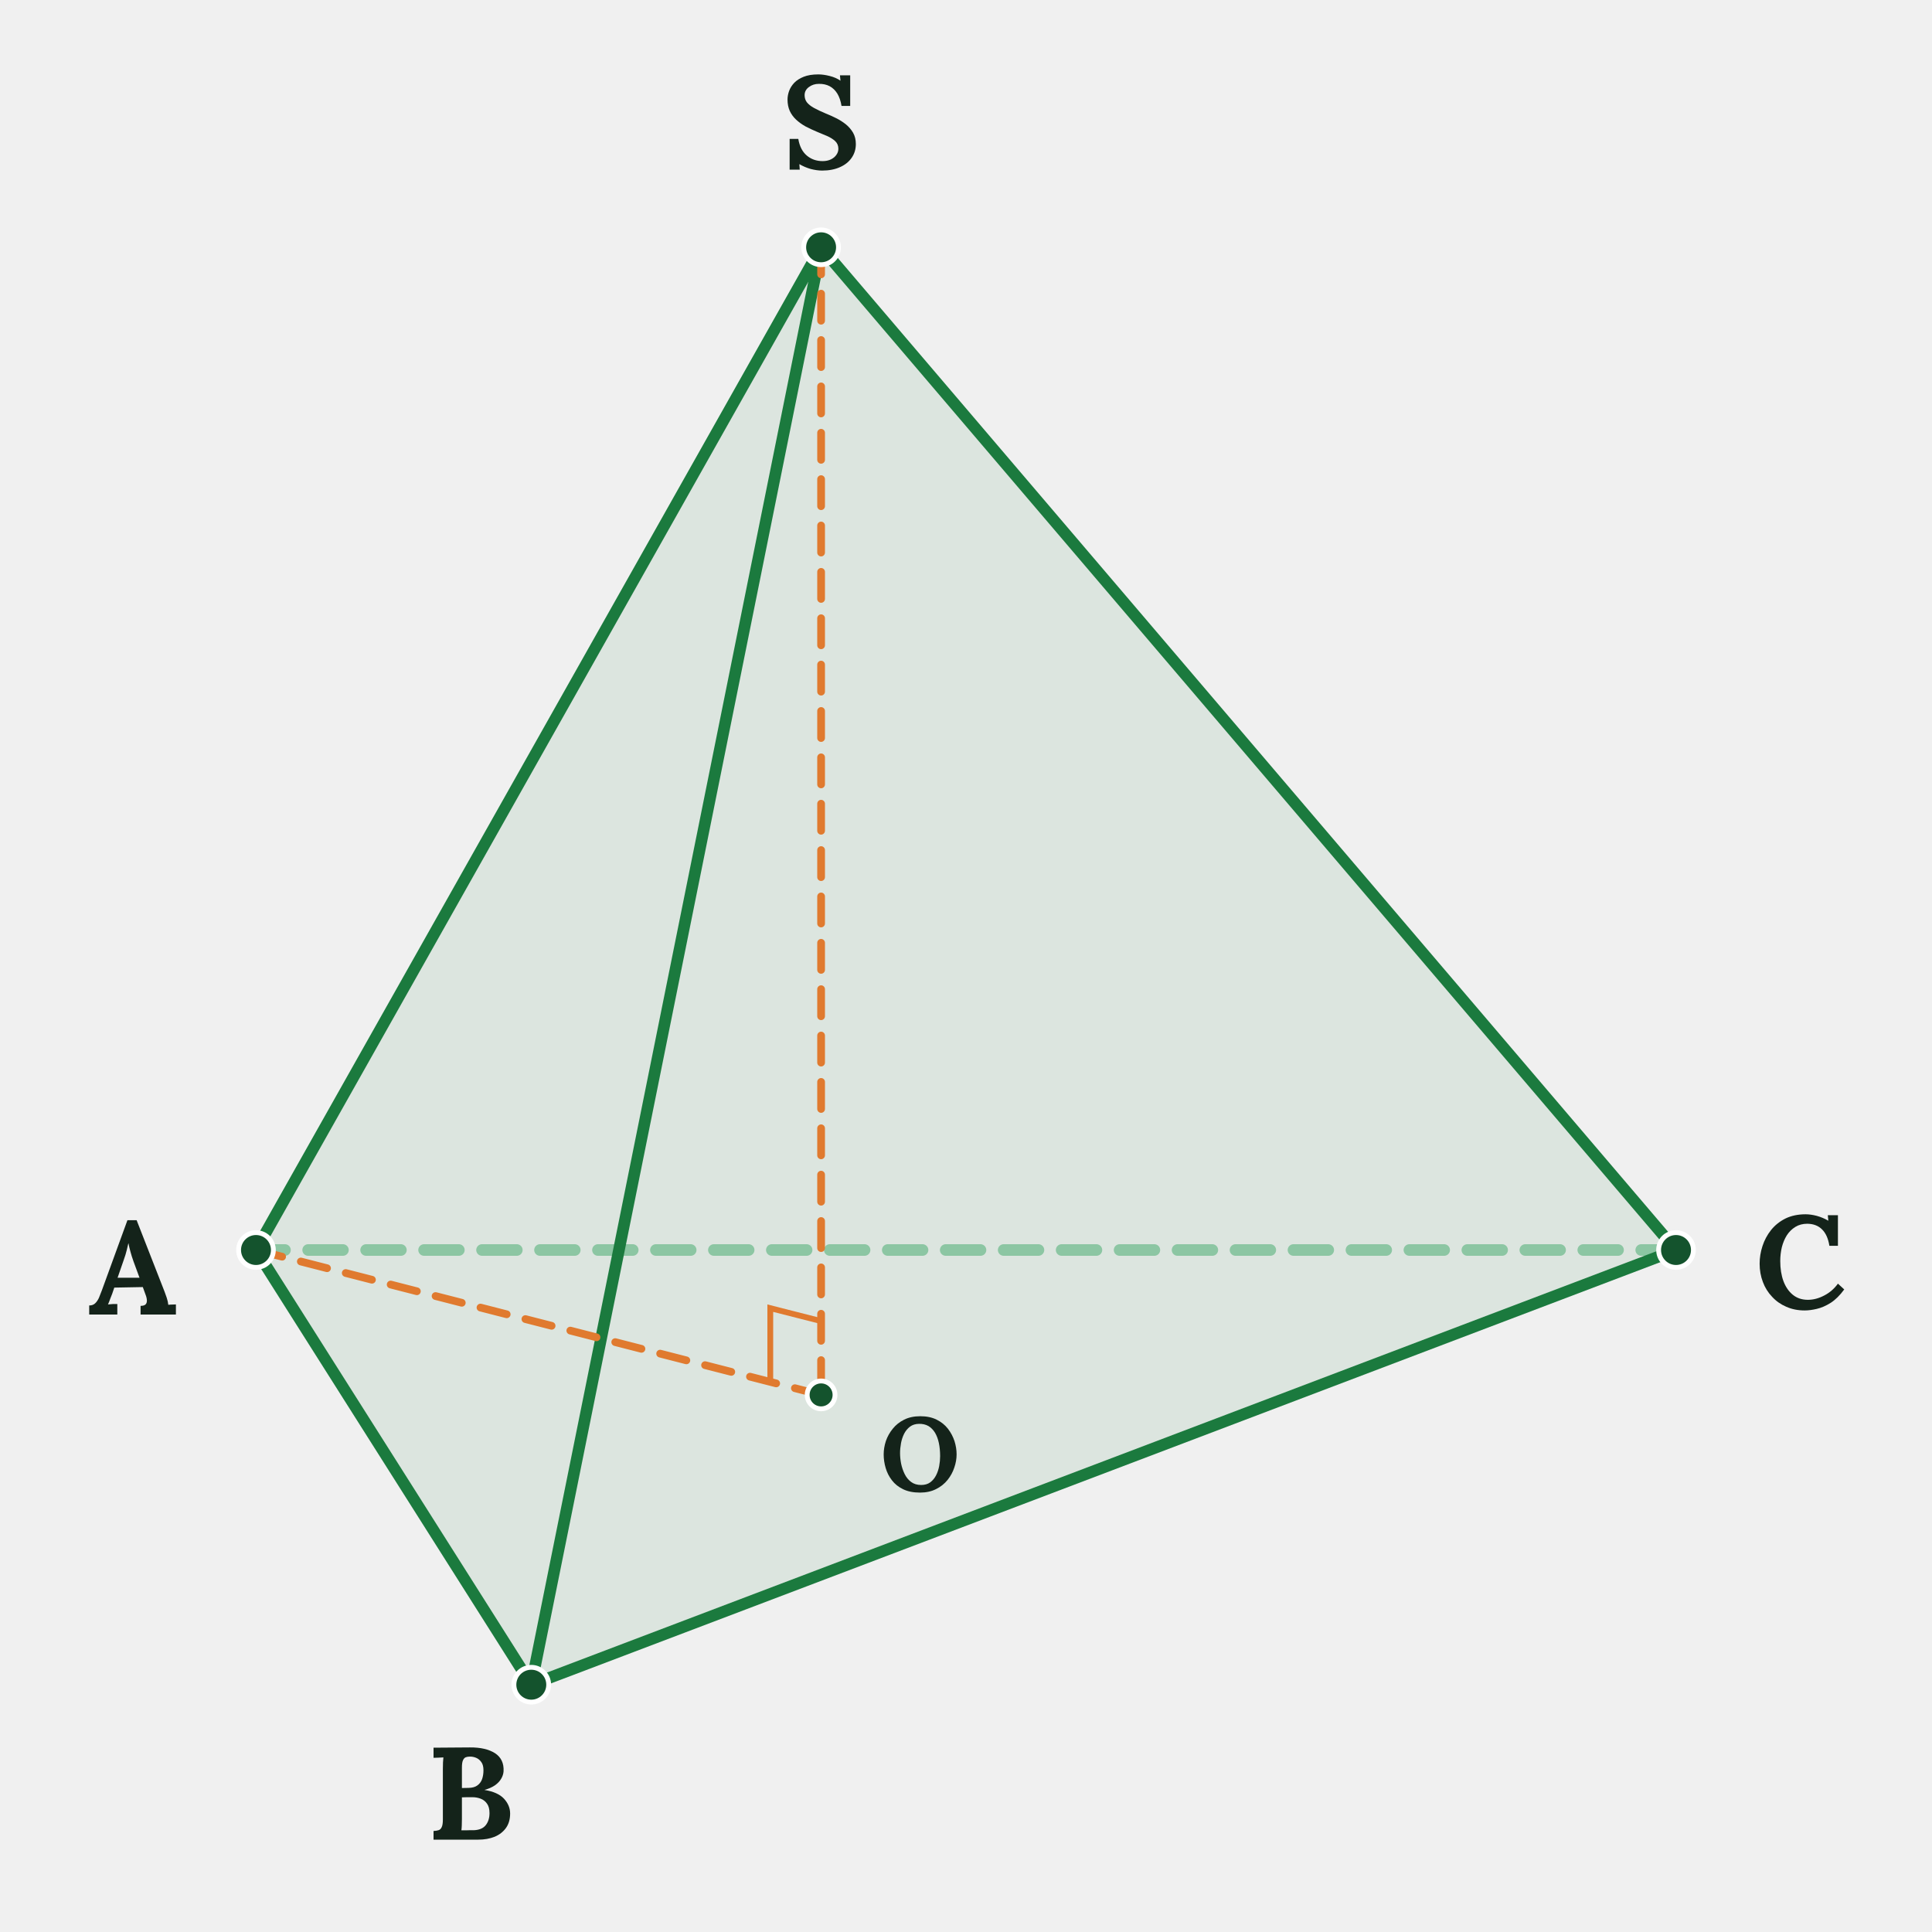
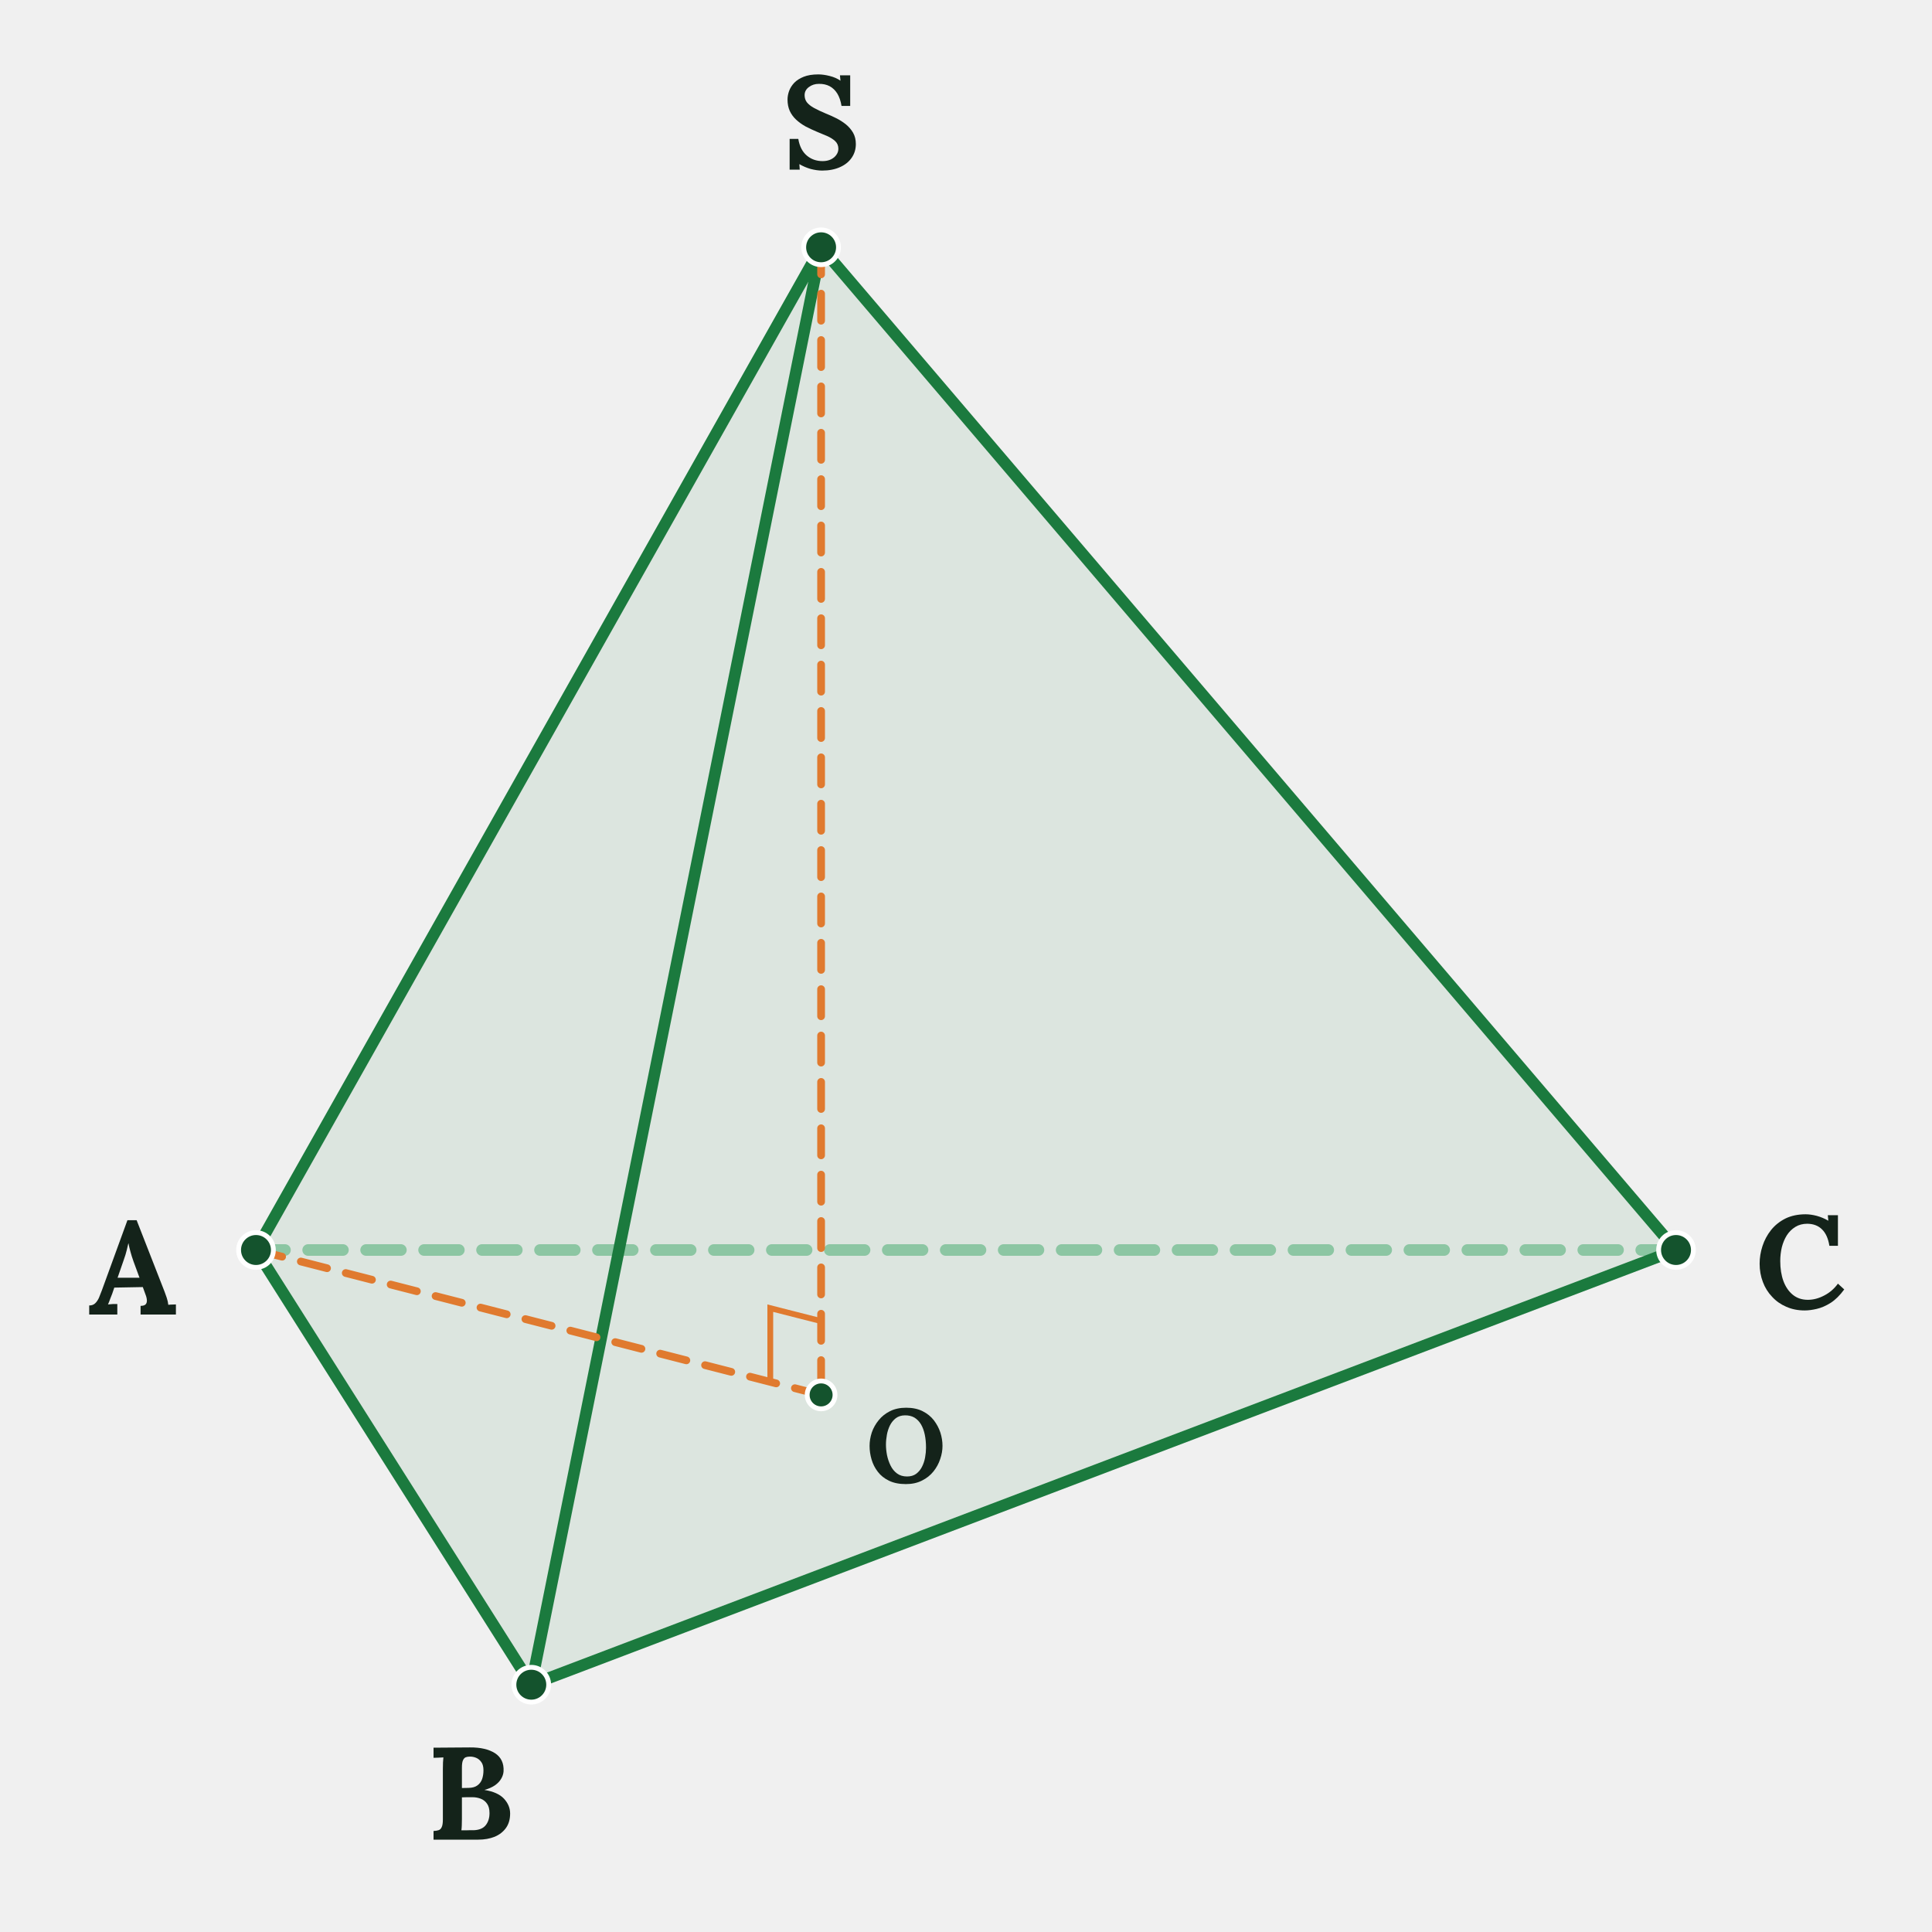
<svg xmlns="http://www.w3.org/2000/svg" viewBox="0 0 1000 1000" width="1000" height="1000">
  <polygon points="132.5,647.0 425.0,128.0 867.5,647.0 275.0,872.0" fill="#1B7A3E" fill-opacity="0.09" stroke="none" />
  <line x1="867.5" y1="647.0" x2="132.5" y2="647.0" stroke="#8CC6A3" stroke-width="6" stroke-dasharray="18,12" stroke-linecap="round" />
  <line x1="132.5" y1="647.0" x2="275.0" y2="872.0" stroke="#1B7A3E" stroke-width="6" stroke-linecap="round" />
  <line x1="132.5" y1="647.0" x2="425.0" y2="128.0" stroke="#1B7A3E" stroke-width="6" stroke-linecap="round" />
  <line x1="275.0" y1="872.0" x2="867.5" y2="647.0" stroke="#1B7A3E" stroke-width="6" stroke-linecap="round" />
  <line x1="275.0" y1="872.0" x2="425.0" y2="128.0" stroke="#1B7A3E" stroke-width="6" stroke-linecap="round" />
  <line x1="867.5" y1="647.0" x2="425.0" y2="128.0" stroke="#1B7A3E" stroke-width="6" stroke-linecap="round" />
  <line x1="425.0" y1="128.0" x2="425.0" y2="722.0" stroke="#E07A2F" stroke-width="4" stroke-dasharray="14,10" stroke-linecap="round" />
  <line x1="425.0" y1="722.0" x2="132.5" y2="647.0" stroke="#E07A2F" stroke-width="4" stroke-dasharray="14,10" stroke-linecap="round" />
  <polyline points="425.0,683.8 398.7,677.1 398.7,715.3" fill="none" stroke="#E07A2F" stroke-width="3" />
  <circle cx="132.5" cy="647.0" r="9" fill="#14532D" stroke="#fff" stroke-width="2.5" />
  <circle cx="275.0" cy="872.0" r="9" fill="#14532D" stroke="#fff" stroke-width="2.5" />
  <circle cx="867.5" cy="647.0" r="9" fill="#14532D" stroke="#fff" stroke-width="2.5" />
  <circle cx="425.0" cy="722.0" r="7.2" fill="#14532D" stroke="#fff" stroke-width="2.5" />
  <circle cx="425.0" cy="128.0" r="9" fill="#14532D" stroke="#fff" stroke-width="2.5" />
  <path transform="translate(45.9,680.4) scale(0.068,-0.068)" d="M4 0L4 69Q32 69 49 85Q66 101 78 127Q89 153 100 183L295 718L365 718L578 173Q584 158 594 128Q604 97 606 74Q623 76 638 76Q654 77 664 77L664 0L395 0L395 66Q423 66 434 78Q444 89 443 109Q442 129 432 154L412 209L195 205L179 158Q174 145 164 120Q155 94 147 77Q163 79 186 80Q208 80 218 80L218 0L4 0ZM220 280L387 280L341 405Q328 441 318 478Q308 514 303 542L302 542Q298 525 290 491Q282 457 265 410L220 280Z" fill="#14231A" />
  <path transform="translate(221.0,952.2) scale(0.068,-0.068)" d="M50 0L50 66Q73 67 88 72Q104 77 112 95Q121 113 121 153L121 536Q121 563 122 588Q124 613 125 626Q109 625 85 624Q61 624 50 623L50 700Q119 701 188 701Q258 701 327 702Q447 703 518 658Q588 612 583 520Q581 491 565 464Q549 436 518 414Q486 392 439 379L439 378Q539 362 586 312Q633 261 633 199Q633 134 602 90Q570 45 515 22Q460 0 390 0L50 0ZM262 71Q280 71 296 71Q312 71 328 72Q344 72 359 72Q420 75 448 111Q476 147 476 202Q476 248 457 274Q438 301 408 312Q379 323 347 323Q322 323 304 323Q286 323 266 322L266 159Q266 132 265 108Q264 84 262 71ZM266 393L318 394Q360 395 384 413Q409 431 420 462Q430 492 430 528Q430 568 414 590Q398 613 374 623Q350 633 324 632Q308 632 295 627Q282 622 274 604Q266 587 266 548L266 393Z" fill="#14231A" />
  <path transform="translate(908.4,677.2) scale(0.068,-0.068)" d="M566 476Q553 559 510 601Q468 643 398 644Q346 644 307 620Q268 596 242 556Q217 516 204 465Q192 414 192 360Q192 274 216 208Q241 141 288 103Q335 65 402 65Q465 65 527 98Q589 130 631 188L679 144Q630 77 576 42Q522 8 470 -4Q419 -16 378 -16Q301 -16 238 12Q175 39 130 88Q84 136 60 200Q35 265 35 340Q35 408 57 475Q79 542 122 596Q166 651 232 684Q298 716 385 716Q424 716 470 704Q517 691 558 667L554 709L631 709L631 476L566 476Z" fill="#14231A" />
  <path transform="translate(404.7,87.2) scale(0.068,-0.068)" d="M454 476Q445 532 422 570Q399 607 364 626Q328 645 281 644Q238 644 206 620Q173 596 173 558Q173 527 190 504Q208 481 244 461Q280 441 335 418Q373 403 413 383Q453 363 487 336Q521 308 542 272Q563 235 563 186Q563 127 531 81Q499 35 442 10Q384 -16 307 -16Q267 -16 220 -4Q174 9 133 33L136 -9L59 -9L59 225L125 225Q139 141 190 98Q240 56 310 56Q346 56 373 69Q400 82 415 104Q430 125 430 150Q430 185 406 208Q381 231 344 247Q308 263 270 278Q222 298 180 320Q139 343 108 372Q77 401 60 438Q43 476 43 525Q43 556 55 590Q67 623 94 652Q121 680 166 698Q211 716 277 716Q317 716 364 704Q412 692 446 668L442 709L520 709L520 476L454 476Z" fill="#14231A" />
-   <path transform="translate(455.5,771.7) scale(0.054,-0.054)" d="M383 -16Q288 -16 222 16Q155 48 114 102Q73 155 54 220Q35 285 35 350Q35 413 56 478Q78 542 122 596Q165 650 231 683Q297 716 386 716Q477 716 543 683Q609 650 651 596Q693 541 714 477Q734 413 734 350Q734 288 712 224Q691 160 648 106Q604 51 538 18Q472 -16 383 -16ZM394 57Q446 57 481 82Q516 108 537 149Q558 190 567 238Q576 287 576 333Q576 402 564 459Q552 516 527 558Q502 599 464 622Q425 644 373 643Q322 642 287 616Q252 589 231 548Q210 506 201 457Q192 408 192 362Q192 315 202 262Q213 209 236 162Q259 115 298 86Q337 57 394 57Z" fill="#14231A" />
+   <path transform="translate(448.2,767.3) scale(0.054,-0.054)" d="M383 -16Q288 -16 222 16Q155 48 114 102Q73 155 54 220Q35 285 35 350Q35 413 56 478Q78 542 122 596Q165 650 231 683Q297 716 386 716Q477 716 543 683Q609 650 651 596Q693 541 714 477Q734 413 734 350Q734 288 712 224Q691 160 648 106Q604 51 538 18Q472 -16 383 -16ZM394 57Q446 57 481 82Q516 108 537 149Q558 190 567 238Q576 287 576 333Q576 402 564 459Q552 516 527 558Q502 599 464 622Q425 644 373 643Q322 642 287 616Q252 589 231 548Q210 506 201 457Q192 408 192 362Q192 315 202 262Q213 209 236 162Q259 115 298 86Q337 57 394 57Z" fill="#14231A" />
</svg>
